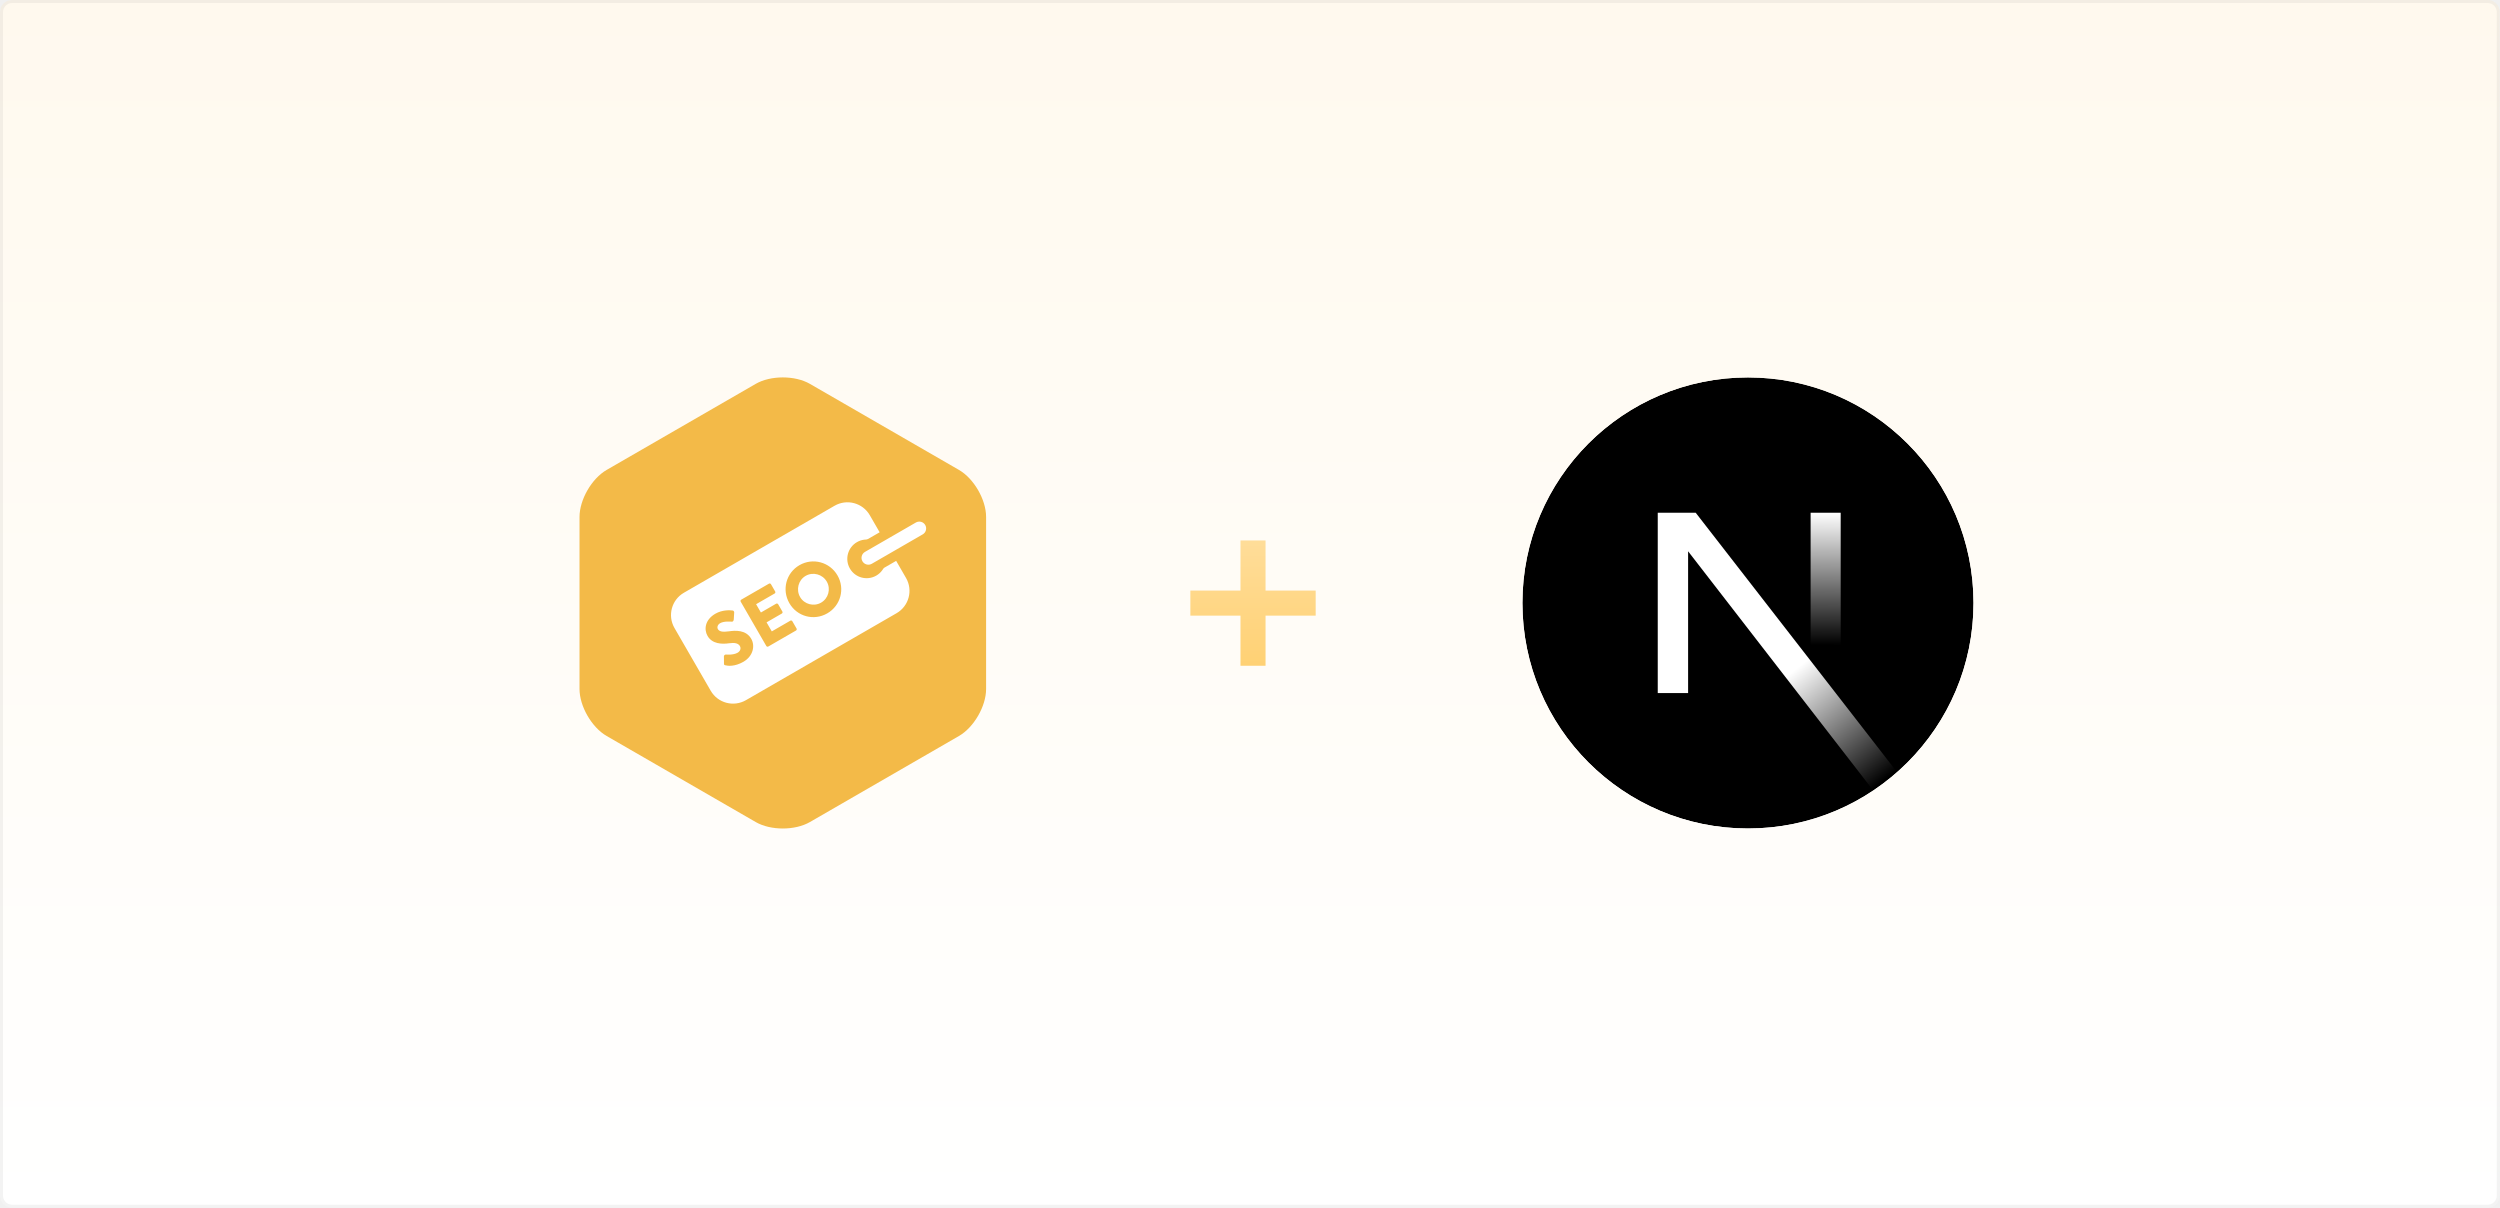
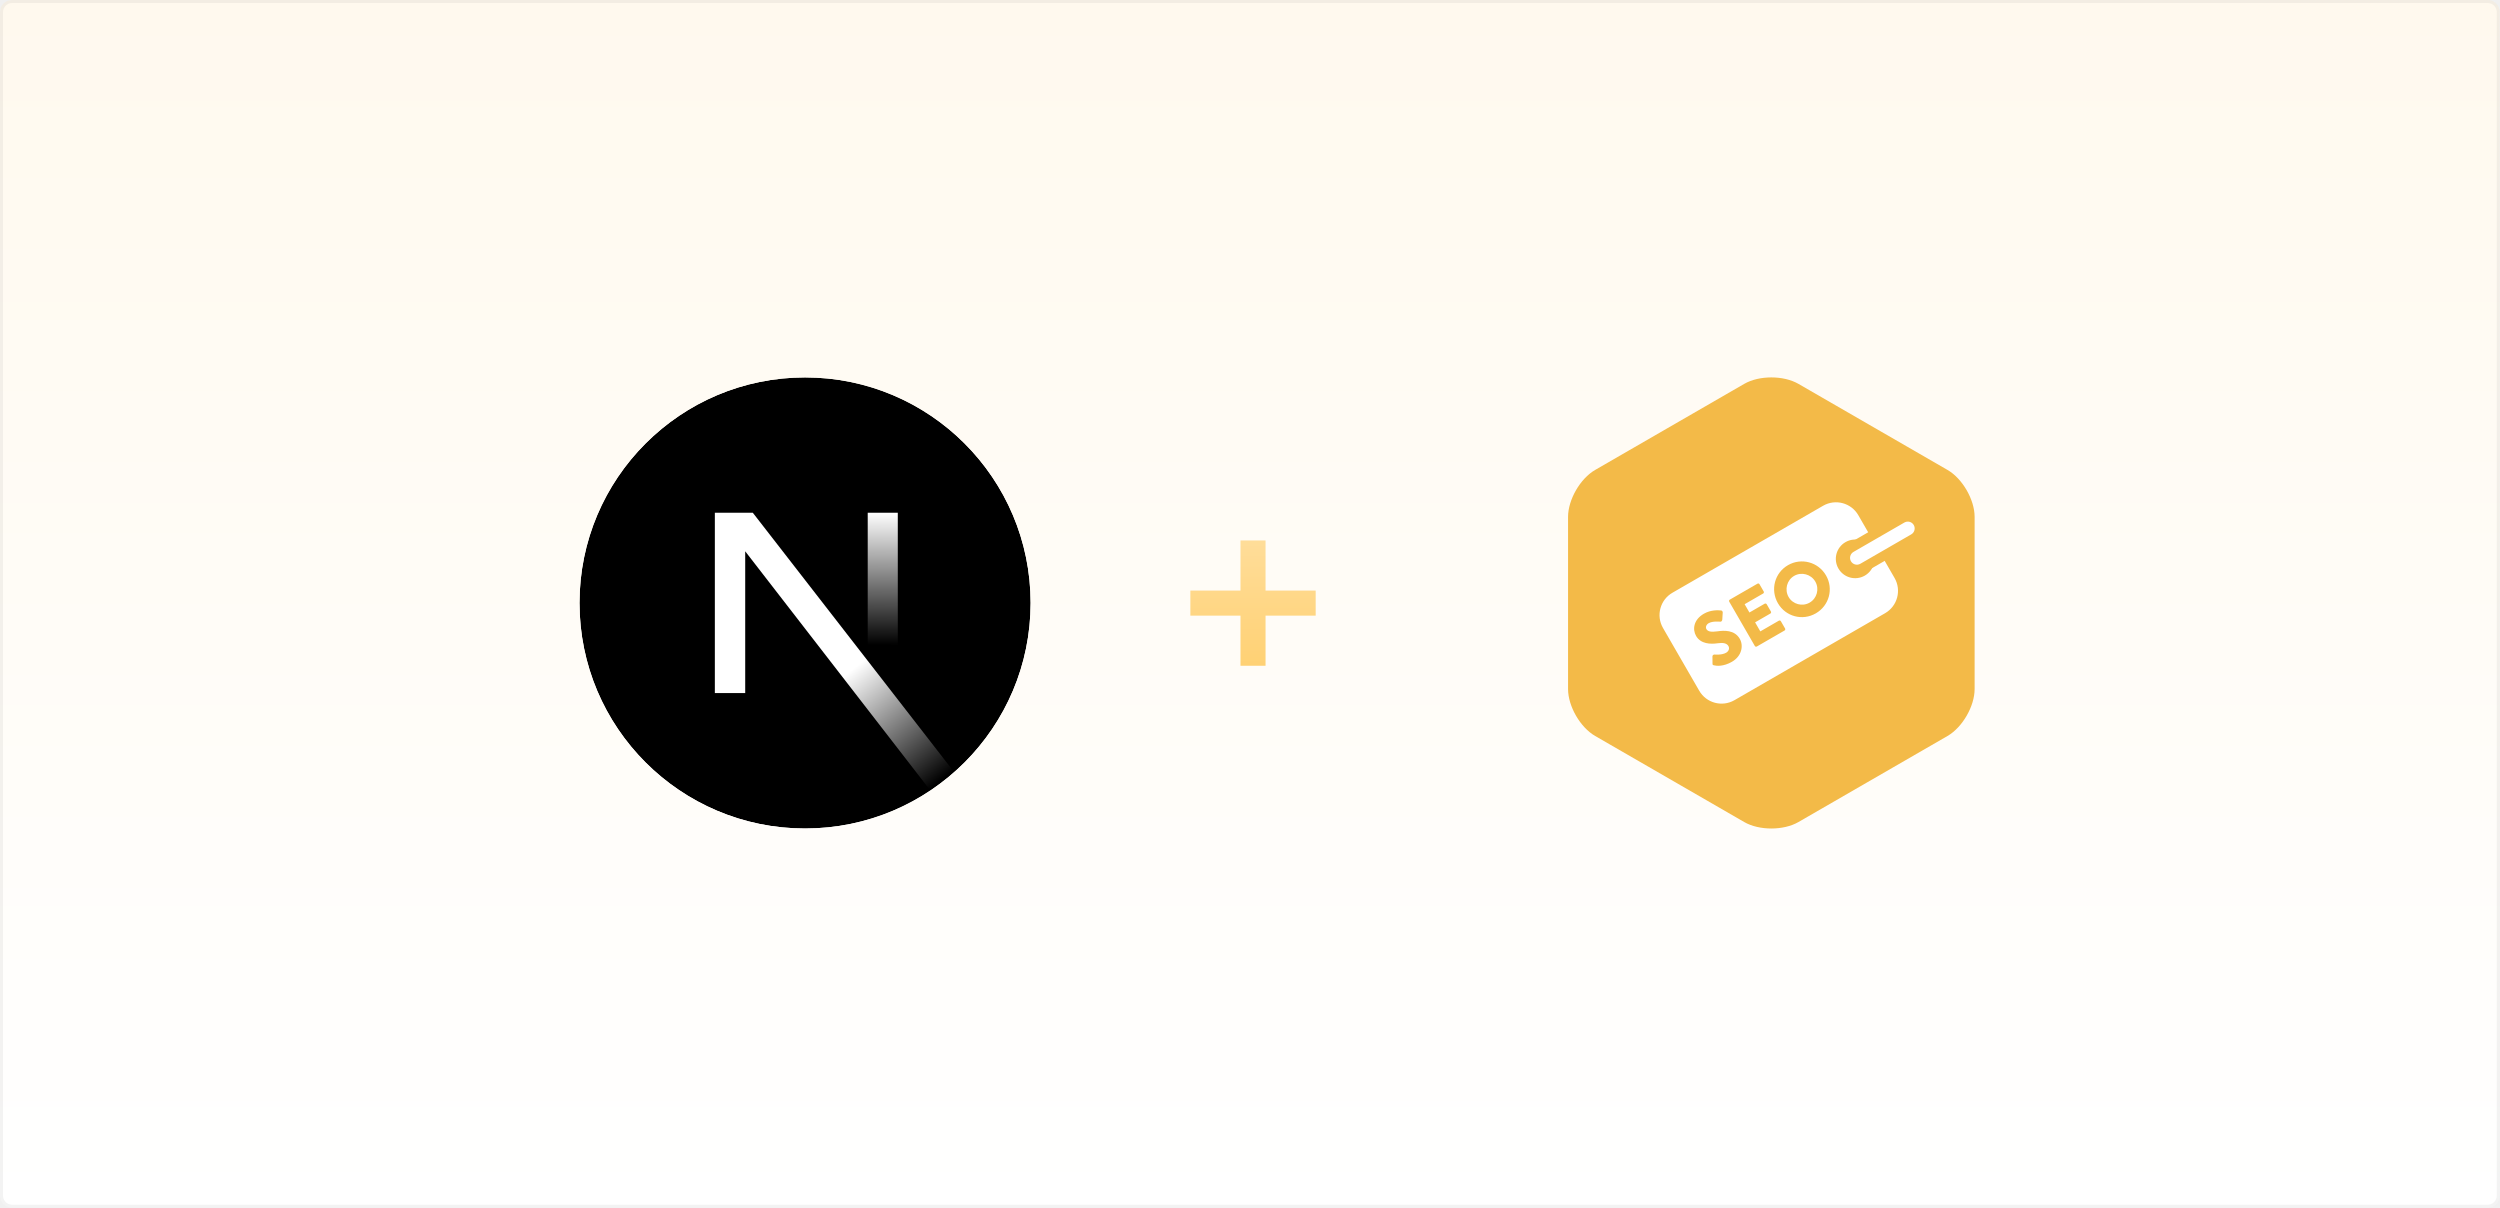
<svg xmlns="http://www.w3.org/2000/svg" width="828" height="400" viewBox="0 0 828 400" fill="none">
  <g id="banner">
    <g id="base">
      <rect width="827.93" height="400" rx="4" fill="url(#paint0_linear_2797_134)" />
      <rect x="0.5" y="0.5" width="826.93" height="399" rx="3.5" stroke="black" stroke-opacity="0.05" vector-effect="non-scaling-stroke" />
    </g>
    <g id="next">
-       <mask id="mask0_2797_134" style="mask-type:alpha" maskUnits="userSpaceOnUse" x="504" y="125" width="150" height="150">
+       <mask id="mask0_2797_134" style="mask-type:alpha" maskUnits="userSpaceOnUse" x="191" y="125" width="151" height="150">
        <g id="Group">
-           <path id="Vector" d="M578.926 274.4C620.181 274.4 653.626 240.956 653.626 199.7C653.626 158.444 620.181 125 578.926 125C537.67 125 504.226 158.444 504.226 199.7C504.226 240.956 537.67 274.4 578.926 274.4Z" fill="black" />
+           <path id="Vector" d="M266.637 274.4C307.893 274.4 341.337 240.956 341.337 199.7C341.337 158.444 307.893 125 266.637 125C225.382 125 191.938 158.444 191.938 199.7C191.938 240.956 225.382 274.4 266.637 274.4Z" fill="black" />
        </g>
      </mask>
      <g mask="url(#mask0_2797_134)">
        <g id="Group_2">
-           <path id="Vector_2" d="M578.926 274.4C620.181 274.4 653.626 240.956 653.626 199.7C653.626 158.444 620.181 125 578.926 125C537.67 125 504.226 158.444 504.226 199.7C504.226 240.956 537.67 274.4 578.926 274.4Z" fill="black" />
-           <path id="Vector_3" d="M628.318 255.74L561.614 169.818H549.046V229.553H559.1V182.587L620.425 261.82C623.192 259.968 625.828 257.935 628.318 255.74Z" fill="url(#paint1_linear_2797_134)" />
-           <path id="Vector_4" d="M609.636 169.818H599.676V229.578H609.636V169.818Z" fill="url(#paint2_linear_2797_134)" />
+           <path id="Vector_2" d="M266.637 274.4C307.893 274.4 341.337 240.956 341.337 199.7C341.337 158.444 307.893 125 266.637 125C225.382 125 191.938 158.444 191.938 199.7C191.938 240.956 225.382 274.4 266.637 274.4Z" fill="black" />
+           <path id="Vector_3" d="M316.029 255.74L249.326 169.818H236.758V229.553H246.812V182.587L308.137 261.82C310.904 259.968 313.54 257.935 316.029 255.74Z" fill="url(#paint1_linear_2797_134)" />
+           <path id="Vector_4" d="M297.348 169.818H287.388V229.578H297.348V169.818Z" fill="url(#paint2_linear_2797_134)" />
        </g>
      </g>
    </g>
    <g id="seomatic">
-       <path id="gr_104_" d="M326.595 228.206C326.595 233.906 322.558 240.905 317.618 243.755L268.244 272.262C263.307 275.113 255.228 275.113 250.291 272.262L200.914 243.755C195.976 240.905 191.938 233.908 191.938 228.206V171.193C191.938 165.492 195.977 158.494 200.914 155.644L250.29 127.138C255.228 124.287 263.307 124.287 268.244 127.138L317.618 155.645C322.558 158.494 326.595 165.492 326.595 171.194V228.206Z" fill="#F3BA48" />
+       <path id="gr_104_" d="M653.995 228.206C653.995 233.906 649.958 240.905 645.019 243.755L595.644 272.262C590.707 275.113 582.629 275.113 577.691 272.262L528.314 243.755C523.376 240.905 519.338 233.908 519.338 228.206V171.193C519.338 165.492 523.377 158.494 528.314 155.644L577.691 127.138C582.629 124.287 590.708 124.287 595.644 127.138L645.019 155.645C649.959 158.494 653.995 165.492 653.995 171.194V228.206Z" fill="#F3BA48" />
      <g id="Group_3">
-         <path id="Vector_5" d="M273.831 192.626C275.228 195.04 274.385 198.187 271.947 199.596C269.53 200.992 266.382 200.146 264.987 197.733C263.581 195.294 264.411 192.124 266.824 190.729C269.263 189.321 272.422 190.187 273.831 192.626Z" fill="white" />
-         <path id="Vector_6" d="M289.539 188.113C287.691 189.18 285.319 188.544 284.257 186.698C283.189 184.851 283.822 182.479 285.669 181.412L302.536 171.674C304.387 170.61 306.755 171.245 307.822 173.092C308.889 174.939 308.255 177.309 306.405 178.375L289.539 188.113Z" fill="white" />
-         <path id="Vector_7" d="M276.411 167.504L226.506 196.317C222.421 198.675 221.024 203.895 223.379 207.98L235.385 228.774C237.745 232.857 242.964 234.256 247.049 231.899L296.954 203.086C301.035 200.727 302.437 195.506 300.077 191.423L288.071 170.63C285.716 166.546 280.493 165.147 276.411 167.504ZM246.227 219.178C243.343 220.841 241.058 220.566 240.254 220.349C239.904 220.256 239.783 220.206 239.783 219.79L239.762 217.351C239.775 216.96 240.221 216.762 240.442 216.783C240.554 216.777 242.83 217.031 244.293 216.184C245.181 215.672 245.502 214.746 245.052 213.971C244.515 213.042 243.33 212.78 241.476 213.05C239.137 213.398 235.886 213.294 234.347 210.634C233.08 208.439 233.51 205.239 236.924 203.266C239.229 201.934 241.68 202.086 242.626 202.191C242.981 202.191 243.168 202.616 243.168 202.823L243.023 205.184C243.01 205.518 242.726 205.946 242.439 205.907C242.172 205.91 239.85 205.625 238.499 206.406C237.699 206.868 237.411 207.745 237.753 208.343C238.228 209.165 239.249 209.399 241.413 209.099C243.539 208.787 247.07 208.552 248.808 211.568C250.129 213.85 249.483 217.295 246.227 219.178ZM256.741 195.905C256.87 196.126 256.803 196.428 256.561 196.567L250.421 200.112L252.009 202.863L257.061 199.944C257.282 199.817 257.599 199.903 257.728 200.124L259.12 202.537C259.262 202.783 259.166 203.076 258.945 203.203L253.889 206.122L255.619 209.115L261.76 205.569C262.001 205.428 262.293 205.526 262.421 205.747L263.819 208.165C263.943 208.386 263.881 208.688 263.639 208.827L254.46 214.126C254.218 214.267 253.922 214.169 253.797 213.947L245.322 199.272C245.197 199.051 245.26 198.747 245.502 198.607L254.681 193.309C254.922 193.167 255.218 193.265 255.343 193.486L256.741 195.905ZM273.994 203.146C269.558 205.705 264.001 204.215 261.442 199.783C258.882 195.35 260.34 189.745 264.776 187.185C269.212 184.626 274.819 186.147 277.379 190.581C279.938 195.014 278.425 200.586 273.994 203.146ZM290.23 190.64C287.166 192.408 283.252 191.361 281.485 188.297C279.712 185.233 280.764 181.319 283.827 179.552C286.887 177.784 290.805 178.831 292.573 181.895C294.34 184.958 293.29 188.872 290.23 190.64Z" fill="white" />
-         <path id="Vector_8" d="M303.336 173.059C304.424 172.432 305.809 172.805 306.437 173.889C307.063 174.972 306.692 176.36 305.603 176.986L288.736 186.724C287.653 187.349 286.269 186.978 285.638 185.895C285.014 184.811 285.384 183.422 286.468 182.797L303.336 173.059ZM301.736 170.288L284.87 180.025C282.261 181.532 281.359 184.882 282.868 187.496C284.377 190.107 287.73 191.005 290.338 189.496L307.205 179.758C309.819 178.249 310.714 174.9 309.209 172.288C307.701 169.674 304.349 168.779 301.736 170.288Z" fill="#F3BA48" />
+         <path id="Vector_5" d="M601.231 192.626C602.628 195.04 601.786 198.187 599.347 199.596C596.93 200.992 593.783 200.146 592.387 197.733C590.981 195.294 591.811 192.124 594.225 190.729C596.663 189.321 599.822 190.187 601.231 192.626Z" fill="white" />
+         <path id="Vector_6" d="M616.939 188.113C615.092 189.18 612.72 188.544 611.658 186.698C610.59 184.851 611.223 182.479 613.07 181.412L629.936 171.674C631.787 170.61 634.156 171.245 635.222 173.092C636.289 174.939 635.656 177.309 633.805 178.375L616.939 188.113Z" fill="white" />
+         <path id="Vector_7" d="M603.812 167.504L553.907 196.317C549.821 198.675 548.425 203.895 550.78 207.98L562.786 228.774C565.145 232.857 570.364 234.256 574.45 231.899L624.354 203.086C628.436 200.727 629.837 195.506 627.477 191.423L615.471 170.63C613.117 166.546 607.893 165.147 603.812 167.504ZM573.627 219.178C570.743 220.841 568.459 220.566 567.654 220.349C567.304 220.256 567.183 220.206 567.183 219.79L567.162 217.351C567.175 216.96 567.621 216.762 567.842 216.783C567.954 216.777 570.231 217.031 571.694 216.184C572.582 215.672 572.902 214.746 572.452 213.971C571.915 213.042 570.731 212.78 568.876 213.05C566.537 213.398 563.286 213.294 561.748 210.634C560.481 208.439 560.91 205.239 564.324 203.266C566.629 201.934 569.081 202.086 570.027 202.191C570.381 202.191 570.569 202.616 570.569 202.823L570.423 205.184C570.41 205.518 570.127 205.946 569.839 205.907C569.572 205.91 567.25 205.625 565.9 206.406C565.099 206.868 564.812 207.745 565.153 208.343C565.628 209.165 566.65 209.399 568.813 209.099C570.939 208.787 574.47 208.552 576.208 211.568C577.529 213.85 576.883 217.295 573.627 219.178ZM584.141 195.905C584.27 196.126 584.203 196.428 583.962 196.567L577.821 200.112L579.41 202.863L584.462 199.944C584.682 199.817 584.999 199.903 585.129 200.124L586.521 202.537C586.662 202.783 586.567 203.076 586.345 203.203L581.289 206.122L583.019 209.115L589.16 205.569C589.402 205.428 589.694 205.526 589.822 205.747L591.219 208.165C591.344 208.386 591.281 208.688 591.039 208.827L581.86 214.126C581.618 214.267 581.323 214.169 581.198 213.947L572.723 199.272C572.598 199.051 572.66 198.747 572.902 198.607L582.081 193.309C582.322 193.167 582.619 193.265 582.744 193.486L584.141 195.905ZM601.394 203.146C596.959 205.705 591.401 204.215 588.842 199.783C586.282 195.35 587.741 189.745 592.177 187.185C596.612 184.626 602.22 186.147 604.779 190.581C607.339 195.014 605.825 200.586 601.394 203.146ZM617.63 190.64C614.566 192.408 610.652 191.361 608.885 188.297C607.113 185.233 608.164 181.319 611.228 179.552C614.287 177.784 618.205 178.831 619.974 181.895C621.741 184.958 620.691 188.872 617.63 190.64Z" fill="white" />
+         <path id="Vector_8" d="M630.737 173.059C631.824 172.432 633.209 172.805 633.838 173.889C634.463 174.972 634.092 176.36 633.003 176.986L616.137 186.724C615.053 187.349 613.669 186.978 613.039 185.895C612.414 184.811 612.784 183.422 613.869 182.797L630.737 173.059ZM629.136 170.288L612.271 180.025C609.661 181.532 608.76 184.882 610.269 187.496C611.778 190.107 615.13 191.005 617.739 189.496L634.605 179.758C637.219 178.249 638.115 174.9 636.61 172.288C635.101 169.674 631.75 168.779 629.136 170.288Z" fill="#F3BA48" />
      </g>
    </g>
    <path id="plus" fill-rule="evenodd" clip-rule="evenodd" d="M419.15 179H410.85V195.6H394.25V203.9H410.85V220.5H419.15V203.9H435.75V195.6H419.15V179Z" fill="url(#paint3_linear_2797_134)" />
  </g>
  <defs>
    <linearGradient id="paint0_linear_2797_134" x1="413.965" y1="0" x2="413.965" y2="400" gradientUnits="userSpaceOnUse">
      <stop stop-color="#FFF9EE" />
      <stop offset="1" stop-color="white" />
    </linearGradient>
-     <linearGradient id="paint1_linear_2797_134" x1="594.696" y1="221.693" x2="624.161" y2="258.213" gradientUnits="userSpaceOnUse">
+     <linearGradient id="paint1_linear_2797_134" x1="282.408" y1="221.693" x2="311.873" y2="258.213" gradientUnits="userSpaceOnUse">
      <stop stop-color="white" />
      <stop offset="1" stop-color="white" stop-opacity="0" />
    </linearGradient>
-     <linearGradient id="paint2_linear_2797_134" x1="604.656" y1="169.818" x2="604.489" y2="213.705" gradientUnits="userSpaceOnUse">
+     <linearGradient id="paint2_linear_2797_134" x1="292.368" y1="169.818" x2="292.201" y2="213.705" gradientUnits="userSpaceOnUse">
      <stop stop-color="white" />
      <stop offset="1" stop-color="white" stop-opacity="0" />
    </linearGradient>
    <linearGradient id="paint3_linear_2797_134" x1="415" y1="179" x2="415" y2="220.5" gradientUnits="userSpaceOnUse">
      <stop stop-color="#FFDD99" />
      <stop offset="1" stop-color="#FFD174" />
    </linearGradient>
  </defs>
</svg>
